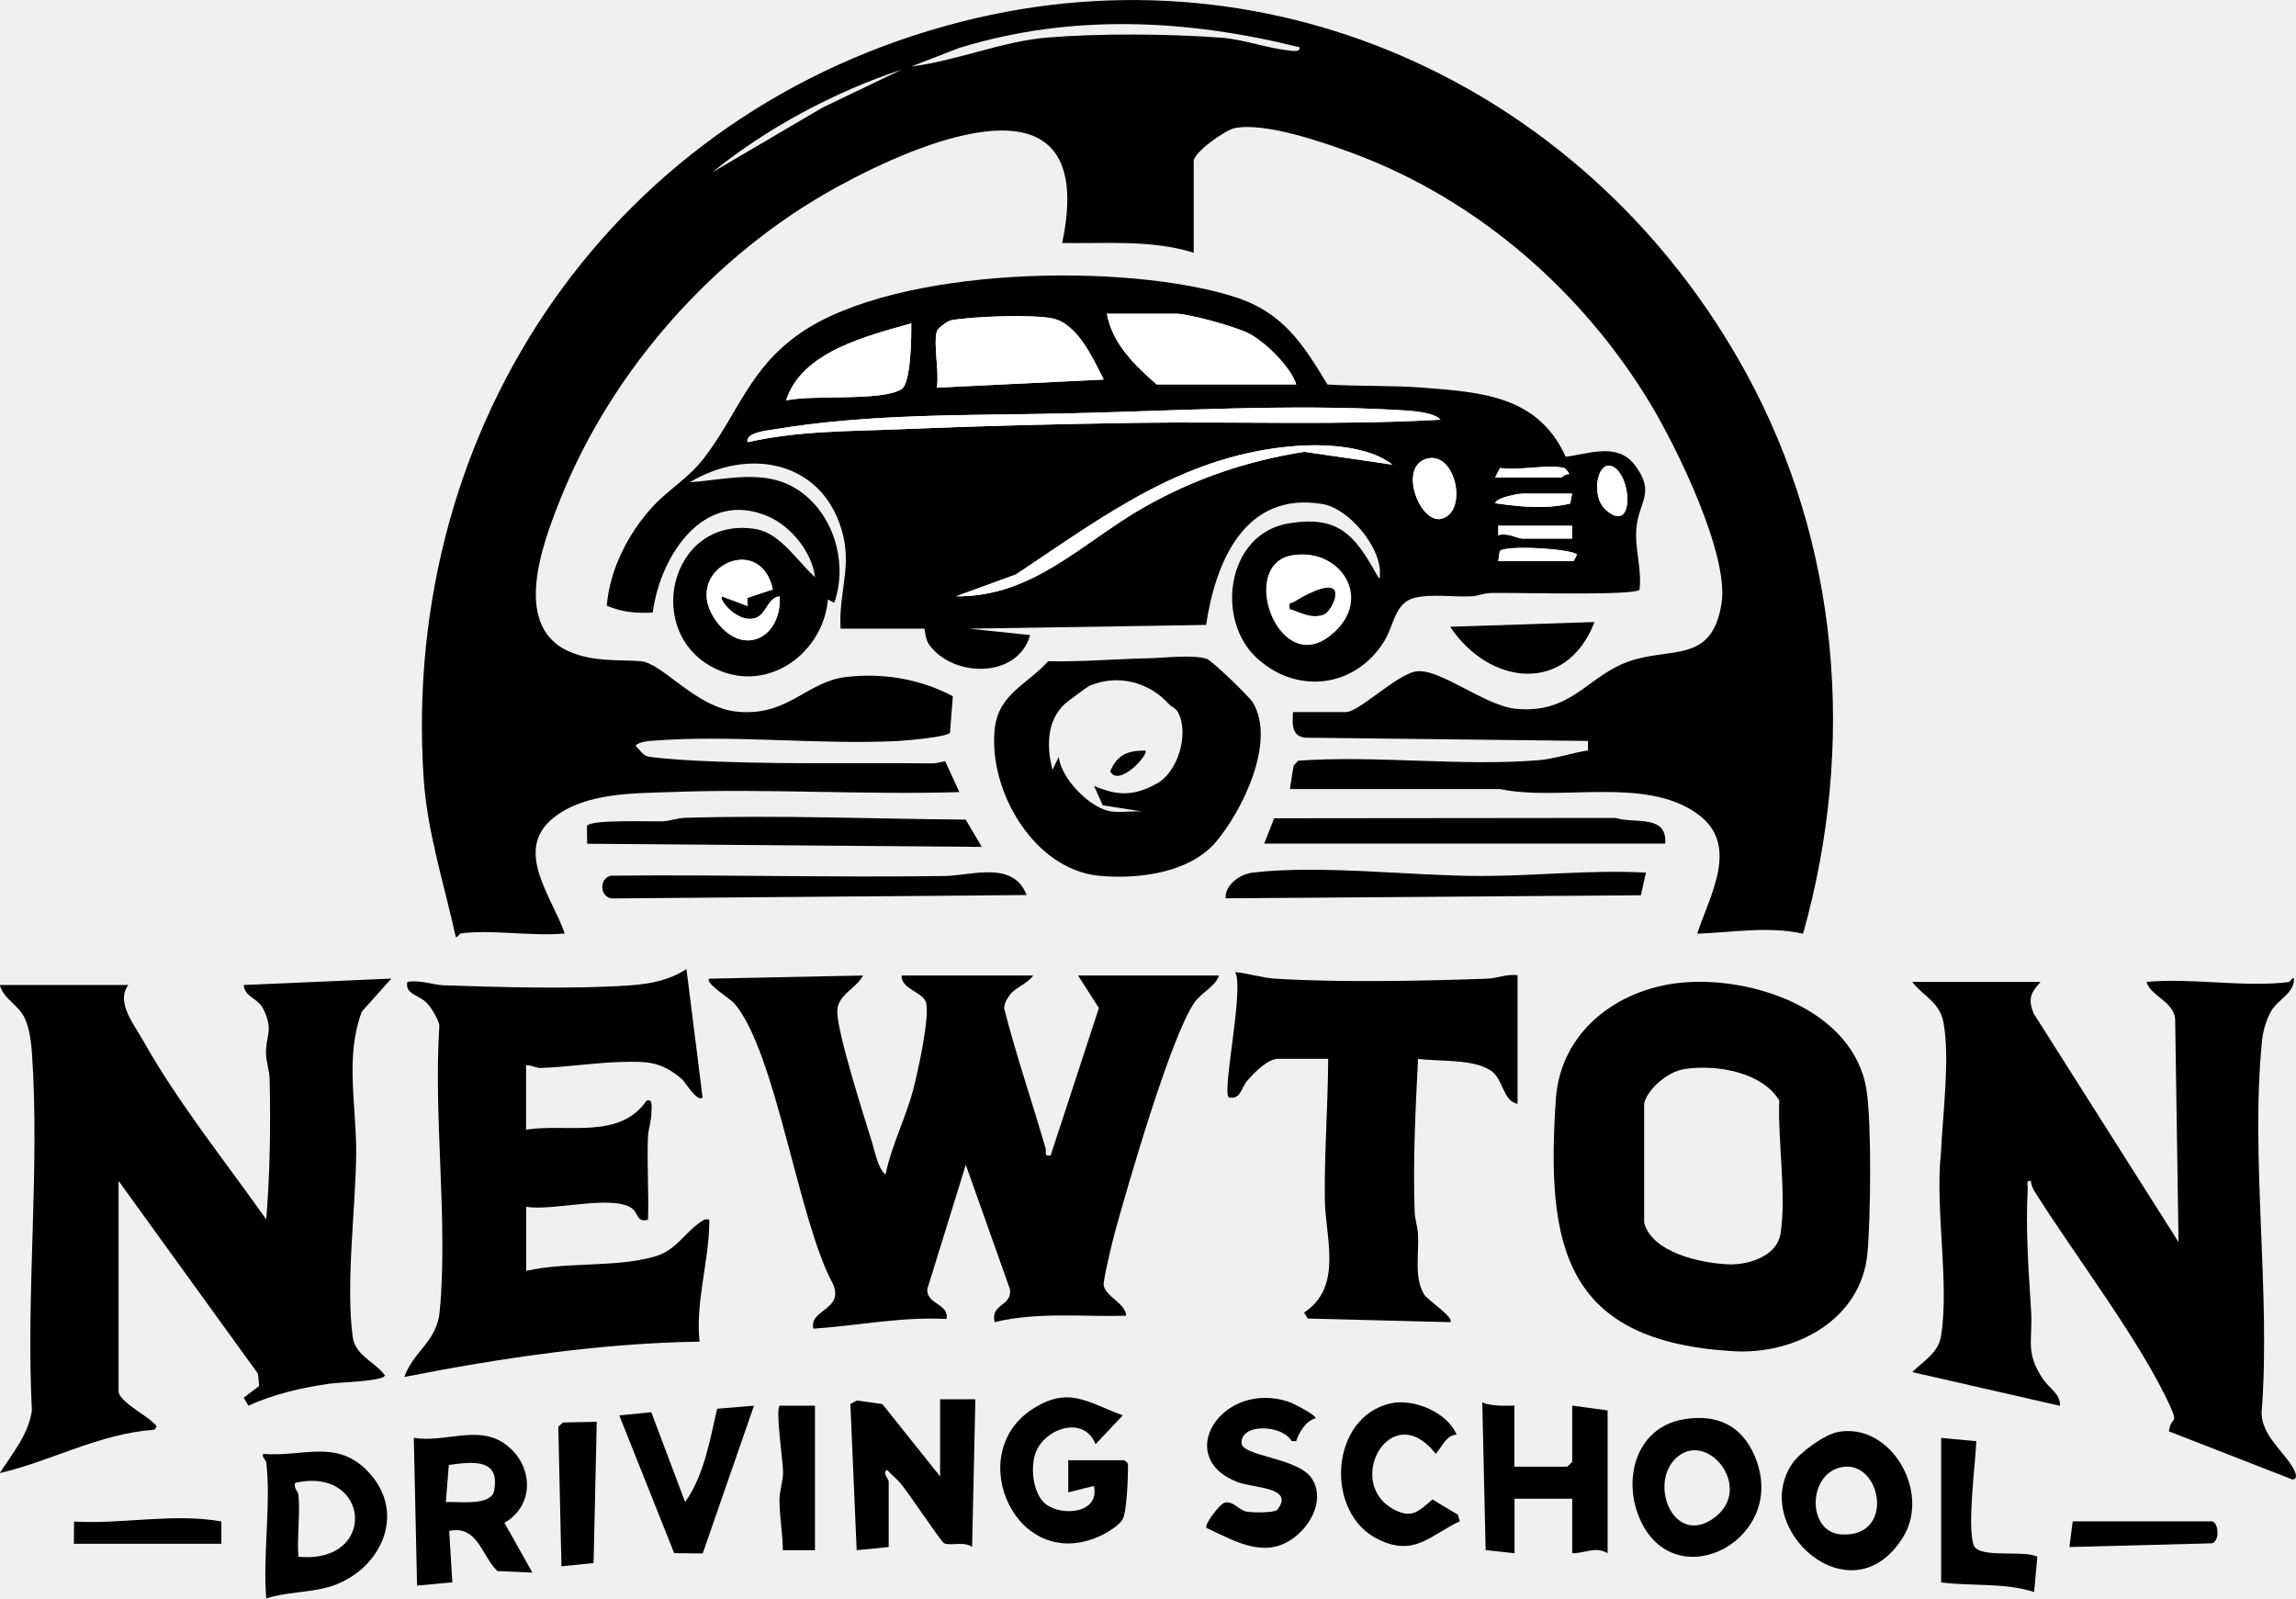
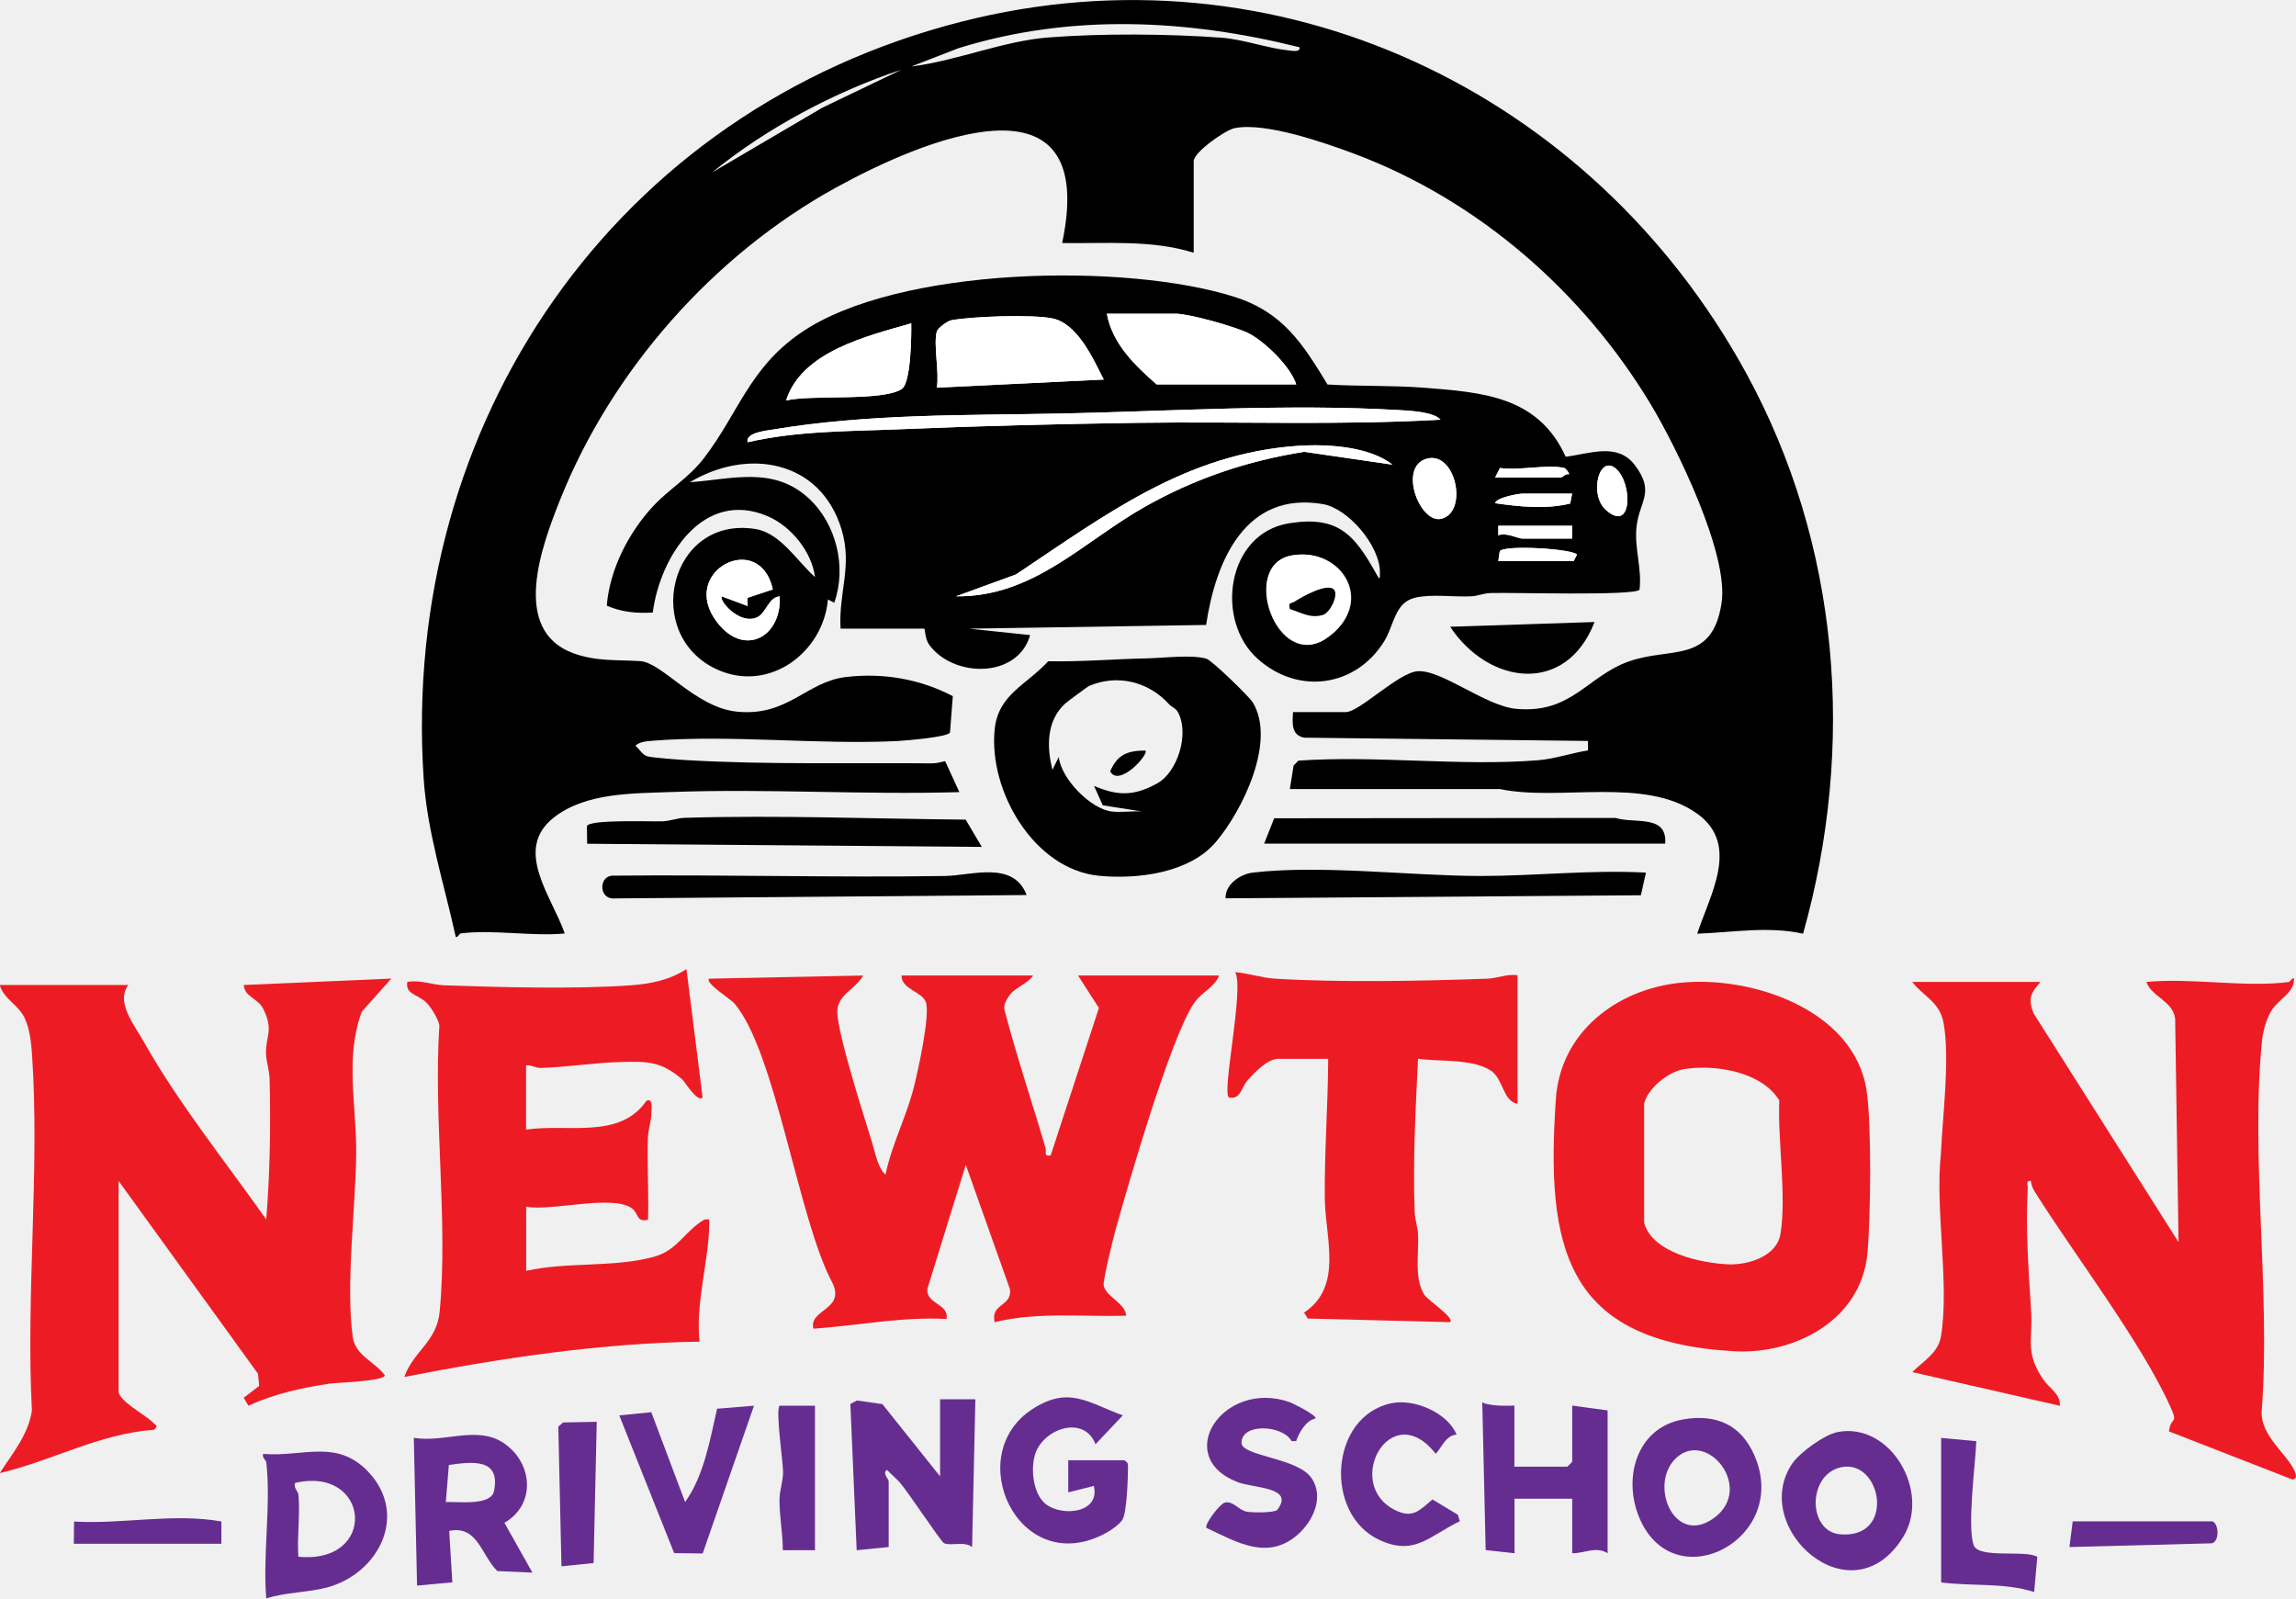
<svg xmlns="http://www.w3.org/2000/svg" id="Layer_1" data-name="Layer 1" viewBox="0 0 203.69 141.8">
  <defs>
    <style>
      .cls-1 {
+         fill: #662d91;
+       }
+ 
+       .cls-2 {
+         fill: #ed1c24;
+       }
+ 
+       .cls-3 {
        fill: #fff;
      }
    </style>
  </defs>
  <path d="M40.85,82.82c-.08.01-.32.43-.42.28-1.02-4.66-2.54-9.3-2.85-14.11C35.53,37.47,54.62,9.75,85.27,1.93c28.03-7.16,55.95,6.18,69.62,31.13,8.34,15.23,9.76,33.09,5.07,49.77-3.08-.69-6.28-.11-9.39,0,1.13-3.47,3.84-7.91-.02-10.66-4.64-3.31-12.2-1.06-17.47-2.17h-18.65s.33-2.08.33-2.08l.42-.44c6.92-.49,14.45.52,21.3-.04,1.39-.11,3-.65,4.4-.87v-.84s-25.17-.29-25.17-.29c-1.18-.22-1.05-1.3-1-2.27h4.7c1.16,0,4.62-3.45,6.3-3.62,2.12-.21,6.05,3.08,8.79,3.33,4.94.46,6.3-2.9,10.02-4.21s7.38.25,8.21-5.18c.66-4.32-3.99-13.81-6.3-17.65-6-9.96-15.29-18.07-26.23-22.18-2.68-1-7.96-2.85-10.68-2.29-.82.17-3.62,2.13-3.62,2.93v8.12c-3.75-1.17-7.77-.8-11.67-.86,3.35-15.87-12.55-9.07-20.12-4.89-10.82,5.97-19.85,16.19-24.43,27.69-1.59,4-4.44,11.55,1.21,13.6,2.04.74,3.95.56,5.91.69s4.88,4.1,8.56,4.48c4.53.47,6.16-2.65,9.68-3.07,3.27-.39,6.6.17,9.49,1.7l-.25,3.21c-.09.41-3.93.73-4.7.77-7.04.34-14.73-.58-21.66-.03-.5.04-1.17.08-1.55.44.33.28.63.82,1.05.94.5.14,2.89.31,3.63.35,7.18.41,14.45.21,21.66.28.39,0,.77-.12,1.14-.2l1.26,2.75c-8.47.25-17.01-.32-25.49-.01-3.49.13-7.69.04-10.52,2.29-3.59,2.86-.1,7.04,1,10.26-2.88.28-6.46-.38-9.25,0ZM115.28,4.19c-9.99-2.49-20.29-3-30.23.08l-4.21,1.63c3.97-.49,8.12-2.25,12.09-2.57,4.67-.38,10.71-.33,15.38.01,2.02.15,4.08.93,5.99,1.13.3.03,1.07.2.99-.28ZM79.98,6.18c-5.88,1.94-12,5.19-16.79,9.11l9.77-5.74,7.02-3.37Z" />
  <path d="M74.57,55.75c-.18-3.25,1.07-5.51.09-8.78-1.88-6.2-8.36-7.25-13.46-4.19,3.74-.27,7.42-1.45,10.54,1.42,2.47,2.27,3.39,6.13,2.27,9.27l-.56-.29c-.41,4.69-5.19,8.29-9.79,6.23-6.75-3.03-4.29-13.7,3.36-12.48,2.22.35,3.73,2.9,5.28,4.26-.27-2.23-2.12-4.5-4.16-5.38-5.74-2.49-9.59,3.57-10.23,8.53-1.46.08-2.74-.03-4.08-.61.26-3.22,1.93-6.47,4.1-8.81,1.49-1.6,3.13-2.47,4.53-4.29,3.06-3.99,4-7.95,8.56-11.09,8.56-5.9,28.82-6.28,38.51-3.2,4.27,1.36,6.02,4.11,8.24,7.77,2.75.17,5.76.07,8.48.28,5.22.41,10.21.73,12.65,6.13,2.11-.26,4.58-1.29,6.12.72,1.87,2.45.39,3.22.16,5.54-.19,1.87.5,3.68.27,5.54-.54.56-11.45.22-13.23.29-.61.02-1.15.27-1.7.29-1.56.08-3.53-.23-5,.13-1.79.43-1.84,2.42-2.71,3.84-2.51,4.08-7.62,4.8-11.22,1.59-3.85-3.42-2.77-11.16,2.78-12.04,4.31-.69,5.77.98,7.69,4.42.36.64.36.62.36-.07,0-2.36-2.81-5.67-5.06-6.05-6.9-1.18-9.52,5.08-10.36,10.72l-21.02.33,5.41.57c-1.11,3.88-6.82,3.8-8.96.85-.38-.53-.36-1.42-.43-1.42h-7.4ZM114.99,34.1c-.49-1.56-2.75-3.76-4.18-4.51-1.13-.59-5.31-1.76-6.5-1.76h-6.12c.48,2.66,2.48,4.57,4.41,6.27h12.38ZM83.11,29.4c-.32,1.17.24,3.64,0,4.99l14.81-.72c-.96-1.87-2.32-4.96-4.54-5.42-1.78-.37-7.11-.18-8.98.16-.38.07-1.21.72-1.29.99ZM80.84,28.69c-3.91,1.12-9.73,2.49-11.1,6.84,2.31-.54,8.45.1,10.24-1,.84-.52.88-4.76.86-5.83ZM127.8,37.23c-.6-.71-2.83-.81-3.83-.86-9.75-.55-19.88.1-29.6.31-8.7.19-17.27,0-25.88,1.44-.55.09-2.37.27-2.16,1.11,4.46-1.02,8.98-.96,13.5-1.15,6.79-.29,14.13-.47,21.07-.57,8.98-.13,17.97.23,26.91-.28ZM123.53,41.22c-2.05-1.63-5.84-1.84-8.36-1.67-9.97.68-17.08,6.11-25.03,11.41l-5.32,1.94c6.87.07,11.23-4.82,16.71-7.92,4.46-2.52,9.09-4.09,14.18-4.9l7.83,1.14ZM126.58,40.69c-2.58.7-.61,5.82,1.3,5.33,2.4-.61,1.26-6.03-1.3-5.33ZM143.37,41.59c-1.51-1.33-2.41,2.28-.92,3.63,2.37,2.14,2.4-2.33.92-3.63ZM138.76,41.51c-1.4-.35-4.12.26-5.69,0l-.43.85h5.84c.1,0,.42-.37.71-.29.07-.1-.32-.54-.43-.57ZM139.47,43.79h-4.41c-.32,0-2.32.34-2.42.85,2.17.31,4.51.55,6.66.03l.17-.88ZM139.47,46.64h-6.55v.85c.69-.29,1.75.29,2.13.29h4.41v-1.14ZM132.92,49.77h6.69l.29-.57c-.37-.51-6.42-.89-6.85-.3l-.13.87ZM114.63,49.27c-4.74.81-1.38,10.41,3.06,7.34s1.44-8.11-3.06-7.34ZM68.56,52.29c-1.15-5.34-8.41-1.63-4.95,2.9,2.42,3.17,5.76,1.28,5.56-2.28-.98.05-1.2,1.48-2,1.85-1.57.72-3.46-1.54-3.12-1.85l2.28.85-.03-.72,2.26-.75Z" />
-   <path d="M203.09,87.09c.08-.01.32-.43.42-.28.05,1.3-1.42,1.82-2.05,2.93-.42.75-.71,1.77-.79,2.63-1.03,10.32.78,22.28-.02,32.78-.17,2.17,2.28,3.87,2.92,5.35.14.33.23.73-.19.75l-10.96-4.27c.16-1.4.89-.51.1-2.24-2.6-5.74-8.5-13.43-12.01-19.03-.18-.28-.31-.61-.34-.95-.47-.08-.26.38-.28.71-.2,3.61.08,7.24.3,10.82.16,2.65-.56,3.64,1.06,6.06.56.83,1.58,1.32,1.49,2.36l-13.09-2.99c.93-.94,2.3-1.69,2.54-3.15.78-4.67-.54-11.35,0-16.24.14-3.34.82-8.38.23-11.6-.34-1.85-1.76-2.32-2.78-3.62h11.39c-.87.96-1.13,1.47-.63,2.77l12.87,20.31-.3-19.79c-.15-1.58-2.13-2-2.55-3.29,3.94-.39,8.85.52,12.67,0Z" />
-   <path d="M11.39,87.38c-1.17,1.51.57,3.6,1.37,5.04,3.03,5.39,7.3,10.71,10.86,15.76.33-4.11.4-8.27.3-12.41-.02-.82-.29-1.51-.32-2.27-.06-1.55.72-2.09-.25-4.01-.48-.96-1.65-1.03-1.72-2.11l13.09-.57-2.62,2.93c-1.52,4.04-.46,8.4-.5,12.61-.05,4.83-.94,11.55-.31,16.24.22,1.66,1.95,2.2,2.85,3.41.01.54-4.25.64-4.94.75-2.46.37-4.89.91-7.16,1.95l-.42-.7,1.37-1.05-.1-1.08-12.37-17.11v18.66c0,.85,2.4,2.12,2.98,2.71.28.29.62.36.15.71-4.84.34-9.08,2.77-13.67,3.84,1.12-1.74,2.54-3.41,2.85-5.55-.54-10.34.71-21.39.01-31.64-.07-1-.21-2.18-.61-3.09-.56-1.28-1.89-1.73-2.25-3.02h11.39Z" />
-   <path d="M108.16,86.52c-.39,1.07-1.54,1.46-2.23,2.47-2.07,3.02-5.86,16.11-7.02,20.32-.19.67-1.06,4.3-1,4.69.14,1.01,1.94,1.6,2,2.72-3.89.11-7.85-.36-11.67.57-.39-1.67,1.55-1.36,1.36-2.92l-3.92-11.04-3.41,11.01c-.12,1.38,1.95,1.29,1.7,2.67-3.97-.22-7.87.59-11.81.86-.42-1.72,2.79-1.65,1.72-4-3.06-5.62-5.03-20.54-8.74-24.87-.3-.35-2.64-1.82-2.23-2.18l13.66-.28c-.67,1.23-2.33,1.71-2.29,3.26.06,2.04,2.34,9.13,3.07,11.49.28.91.53,2.35,1.21,2.91.54-2.63,1.81-5.04,2.48-7.63.37-1.42,1.55-6.71,1.07-7.75-.39-.85-2.15-1.1-2.13-2.28h11.67c-.39.64-1.54,1.07-2,1.64-.29.37-.58.82-.56,1.31,1.07,4.16,2.46,8.21,3.66,12.34.11.38-.19.79.46.67l4.28-13.08-1.85-2.88h12.52Z" />
-   <path d="M149.09,87.18c6.3-.64,15.39,2.38,16.5,9.53.46,2.98.37,11.33.08,14.47-.54,5.9-6.41,9-11.84,8.69-14.97-.85-16.71-9.16-15.8-22.39.41-5.93,5.41-9.73,11.06-10.3ZM149.36,94.85c-1.36.23-3.18,1.7-3.5,3.05v10.57c.72,2.68,5.06,3.58,7.43,3.69,1.77.08,4.35-.69,4.67-2.72.54-3.41-.26-8.27-.11-11.82-1.56-2.56-5.72-3.23-8.49-2.77Z" />
-   <path d="M46.68,112.74c3.57-.82,7.9-.27,11.4-1.27,2.06-.59,2.65-2.25,4.41-3.28.49-.07.44-.02.43.43-.05,3.32-1.23,6.97-.86,10.4-8.77.13-17.59,1.45-26.19,3.13.82-2.31,2.89-3.11,3.14-5.83.75-8.02-.57-17.21-.03-25.35-.1-.58-.72-1.59-1.13-2.01-.7-.72-1.94-.75-1.71-1.85,1.13-.21,2.21.26,3.26.3,5.03.17,11.58.35,16.53,0,1.8-.13,3.45-.46,4.97-1.44l1.43,11.39c-.45.48-1.59-1.42-1.81-1.61-1.87-1.6-3.06-1.6-5.46-1.54-2.23.06-4.84.46-7.11.53-.4.01-.84-.29-1.28-.23v5.7c3.67-.55,8.31.9,10.68-2.56.61-.26.44.67.44,1.01,0,.81-.28,1.49-.31,2.26-.09,2.42.09,4.86.01,7.28-1.03.27-.83-.56-1.42-1-1.73-1.27-7.14.28-9.39-.15v5.7Z" />
-   <path d="M134.63,86.52v11.4c-1.31-.23-1.26-2.21-2.36-2.94-1.61-1.07-4.55-.79-6.47-1.05-.22,4.5-.46,9.03-.3,13.55.03.74.26,1.34.3,1.98.1,1.72-.38,3.94.57,5.41.31.48,2.7,2.04,2.28,2.42l-12.63-.32-.33-.53c3.49-2.3,1.88-6.63,1.84-10.1-.04-4.15.28-8.26.3-12.41h-4.41c-.98,0-2.07,1.17-2.7,1.86s-.65,1.81-1.71,1.56c-.61-.59,1.38-9.66.57-11.11,1.19.1,2.36.51,3.55.58,5.74.35,13.02.21,18.81,0,.9-.03,1.77-.45,2.69-.3Z" />
+   <path class="cls-2" d="M203.09,87.09c.08-.01.32-.43.42-.28.05,1.3-1.42,1.82-2.05,2.93-.42.75-.71,1.77-.79,2.63-1.03,10.32.78,22.28-.02,32.78-.17,2.17,2.28,3.87,2.92,5.35.14.33.23.73-.19.75l-10.96-4.27c.16-1.4.89-.51.1-2.24-2.6-5.74-8.5-13.43-12.01-19.03-.18-.28-.31-.61-.34-.95-.47-.08-.26.38-.28.71-.2,3.61.08,7.24.3,10.82.16,2.65-.56,3.64,1.06,6.06.56.83,1.58,1.32,1.49,2.36l-13.09-2.99c.93-.94,2.3-1.69,2.54-3.15.78-4.67-.54-11.35,0-16.24.14-3.34.82-8.38.23-11.6-.34-1.85-1.76-2.32-2.78-3.62h11.39c-.87.96-1.13,1.47-.63,2.77l12.87,20.31-.3-19.79c-.15-1.58-2.13-2-2.55-3.29,3.94-.39,8.85.52,12.67,0Z" />
+   <path class="cls-2" d="M11.39,87.38c-1.17,1.51.57,3.6,1.37,5.04,3.03,5.39,7.3,10.71,10.86,15.76.33-4.11.4-8.27.3-12.41-.02-.82-.29-1.51-.32-2.27-.06-1.55.72-2.09-.25-4.01-.48-.96-1.65-1.03-1.72-2.11l13.09-.57-2.62,2.93c-1.52,4.04-.46,8.4-.5,12.61-.05,4.83-.94,11.55-.31,16.24.22,1.66,1.95,2.2,2.85,3.41.01.54-4.25.64-4.94.75-2.46.37-4.89.91-7.16,1.95l-.42-.7,1.37-1.05-.1-1.08-12.37-17.11v18.66c0,.85,2.4,2.12,2.98,2.71.28.29.62.36.15.71-4.84.34-9.08,2.77-13.67,3.84,1.12-1.74,2.54-3.41,2.85-5.55-.54-10.34.71-21.39.01-31.64-.07-1-.21-2.18-.61-3.09-.56-1.28-1.89-1.73-2.25-3.02h11.39Z" />
+   <path class="cls-2" d="M108.16,86.52c-.39,1.07-1.54,1.46-2.23,2.47-2.07,3.02-5.86,16.11-7.02,20.32-.19.67-1.06,4.3-1,4.69.14,1.01,1.94,1.6,2,2.72-3.89.11-7.85-.36-11.67.57-.39-1.67,1.55-1.36,1.36-2.92l-3.92-11.04-3.41,11.01c-.12,1.38,1.95,1.29,1.7,2.67-3.97-.22-7.87.59-11.81.86-.42-1.72,2.79-1.65,1.72-4-3.06-5.62-5.03-20.54-8.74-24.87-.3-.35-2.64-1.82-2.23-2.18l13.66-.28c-.67,1.23-2.33,1.71-2.29,3.26.06,2.04,2.34,9.13,3.07,11.49.28.91.53,2.35,1.21,2.91.54-2.63,1.81-5.04,2.48-7.63.37-1.42,1.55-6.71,1.07-7.75-.39-.85-2.15-1.1-2.13-2.28h11.67c-.39.64-1.54,1.07-2,1.64-.29.37-.58.82-.56,1.31,1.07,4.16,2.46,8.21,3.66,12.34.11.38-.19.79.46.67l4.28-13.08-1.85-2.88h12.52Z" />
+   <path class="cls-2" d="M149.09,87.18c6.3-.64,15.39,2.38,16.5,9.53.46,2.98.37,11.33.08,14.47-.54,5.9-6.41,9-11.84,8.69-14.97-.85-16.71-9.16-15.8-22.39.41-5.93,5.41-9.73,11.06-10.3ZM149.36,94.85c-1.36.23-3.18,1.7-3.5,3.05v10.57c.72,2.68,5.06,3.58,7.43,3.69,1.77.08,4.35-.69,4.67-2.72.54-3.41-.26-8.27-.11-11.82-1.56-2.56-5.72-3.23-8.49-2.77Z" />
+   <path class="cls-2" d="M46.68,112.74c3.57-.82,7.9-.27,11.4-1.27,2.06-.59,2.65-2.25,4.41-3.28.49-.07.44-.02.43.43-.05,3.32-1.23,6.97-.86,10.4-8.77.13-17.59,1.45-26.19,3.13.82-2.31,2.89-3.11,3.14-5.83.75-8.02-.57-17.21-.03-25.35-.1-.58-.72-1.59-1.13-2.01-.7-.72-1.94-.75-1.71-1.85,1.13-.21,2.21.26,3.26.3,5.03.17,11.58.35,16.53,0,1.8-.13,3.45-.46,4.97-1.44l1.43,11.39c-.45.48-1.59-1.42-1.81-1.61-1.87-1.6-3.06-1.6-5.46-1.54-2.23.06-4.84.46-7.11.53-.4.01-.84-.29-1.28-.23v5.7c3.67-.55,8.31.9,10.68-2.56.61-.26.44.67.44,1.01,0,.81-.28,1.49-.31,2.26-.09,2.42.09,4.86.01,7.28-1.03.27-.83-.56-1.42-1-1.73-1.27-7.14.28-9.39-.15v5.7Z" />
+   <path class="cls-2" d="M134.63,86.52v11.4c-1.31-.23-1.26-2.21-2.36-2.94-1.61-1.07-4.55-.79-6.47-1.05-.22,4.5-.46,9.03-.3,13.55.03.74.26,1.34.3,1.98.1,1.72-.38,3.94.57,5.41.31.48,2.7,2.04,2.28,2.42l-12.63-.32-.33-.53c3.49-2.3,1.88-6.63,1.84-10.1-.04-4.15.28-8.26.3-12.41h-4.41c-.98,0-2.07,1.17-2.7,1.86s-.65,1.81-1.71,1.56c-.61-.59,1.38-9.66.57-11.11,1.19.1,2.36.51,3.55.58,5.74.35,13.02.21,18.81,0,.9-.03,1.77-.45,2.69-.3Z" />
  <path d="M101.84,58.4c1.43-.03,3.91-.35,5.2.04.48.15,3.79,3.36,4.1,3.87,2.1,3.47-.92,9.6-3.27,12.38s-7,3.33-10.38,3c-5.76-.57-9.79-7.51-9.25-12.96.31-3.15,2.8-3.93,4.75-6.07,2.95.06,5.91-.2,8.85-.26ZM103.72,62.48c-1.81-2.01-4.6-2.71-7.12-1.62-.12.05-2.01,1.46-2.12,1.57-1.65,1.53-1.63,3.82-1.11,5.86l.56-1.14c.21,1.96,2.84,4.62,4.7,4.84.86.1,1.83-.06,2.7,0l-3.5-.55-.77-1.72c2.11.9,3.56.91,5.61-.23,1.8-1,2.84-4.36,1.86-6.26-.23-.44-.57-.49-.81-.75Z" />
-   <path d="M83.4,130.97v-6.84h3.13s-.29,13.11-.29,13.11c-.68-.55-1.99-.06-2.5-.35-.29-.16-3.2-4.57-3.9-5.36-.35-.4-.78-.74-1.14-1.13-.47.23.14.83.14,1v5.84l-2.84.28-.56-12.97.58-.31,2.26.32,5.12,6.41Z" />
-   <path d="M47.25,139.51l-3.13-.14c-1.41-1.38-1.75-4.1-4.27-3.56l.28,4.56-3.13.29-.29-13.11c2.69.46,5.6-1.11,7.95.45,2.62,1.74,2.92,5.46.09,7.09l2.49,4.43ZM39.56,133.25c1.09-.06,4,.37,4.27-.99.58-2.9-1.9-2.6-4.01-2.3l-.27,3.3Z" />
-   <path d="M23.62,129.69c-.01-.12-.39-.39-.28-.71,3.57.29,6.58-1.39,9.39,1.65,3.51,3.8.85,8.95-3.69,10.19-1.69.46-3.71.42-5.42.98-.32-3.84.44-8.36,0-12.11ZM26.47,132.54c.18,1.76-.13,3.77,0,5.56,7.1.68,6.38-8.08-.29-6.55-.16.42.27.8.29,1Z" />
-   <path d="M134.35,124.7v5.41h4.7l.43-.43v-4.99l3.14.43v12.67c-1.06-.65-2.03.02-3.14,0v-4.84h-5.12v4.84l-2.56-.28-.29-12.68c-.02-.63-.06-.39.3-.3.88.2,1.67.19,2.55.16Z" />
-   <path d="M99.76,129.55c.29.21.31.25.31.58,0,.97-.1,3.99-.48,4.66-.28.49-1.25,1.11-1.77,1.36-7.53,3.73-12.47-7.05-6.27-11.12,3.25-2.12,4.92-.62,8.06.53l-2.42,2.56c-1.01-2.58-4.44-1.44-5.29.69-.52,1.32-.28,3.69.85,4.6,1.44,1.16,4.87.84,4.29-1.59l-2.27.57v-2.85s4.98,0,4.98,0Z" />
+   <path class="cls-1" d="M83.4,130.97v-6.84h3.13s-.29,13.11-.29,13.11c-.68-.55-1.99-.06-2.5-.35-.29-.16-3.2-4.57-3.9-5.36-.35-.4-.78-.74-1.14-1.13-.47.23.14.83.14,1v5.84l-2.84.28-.56-12.97.58-.31,2.26.32,5.12,6.41Z" />
+   <path class="cls-1" d="M47.25,139.51l-3.13-.14c-1.41-1.38-1.75-4.1-4.27-3.56l.28,4.56-3.13.29-.29-13.11c2.69.46,5.6-1.11,7.95.45,2.62,1.74,2.92,5.46.09,7.09l2.49,4.43ZM39.56,133.25c1.09-.06,4,.37,4.27-.99.58-2.9-1.9-2.6-4.01-2.3l-.27,3.3Z" />
+   <path class="cls-1" d="M23.62,129.69c-.01-.12-.39-.39-.28-.71,3.57.29,6.58-1.39,9.39,1.65,3.51,3.8.85,8.95-3.69,10.19-1.69.46-3.71.42-5.42.98-.32-3.84.44-8.36,0-12.11ZM26.47,132.54c.18,1.76-.13,3.77,0,5.56,7.1.68,6.38-8.08-.29-6.55-.16.42.27.8.29,1Z" />
+   <path class="cls-1" d="M134.35,124.7v5.41h4.7l.43-.43v-4.99l3.14.43v12.67c-1.06-.65-2.03.02-3.14,0v-4.84h-5.12v4.84l-2.56-.28-.29-12.68c-.02-.63-.06-.39.3-.3.88.2,1.67.19,2.55.16Z" />
+   <path class="cls-1" d="M99.76,129.55c.29.21.31.25.31.58,0,.97-.1,3.99-.48,4.66-.28.49-1.25,1.11-1.77,1.36-7.53,3.73-12.47-7.05-6.27-11.12,3.25-2.12,4.92-.62,8.06.53l-2.42,2.56c-1.01-2.58-4.44-1.44-5.29.69-.52,1.32-.28,3.69.85,4.6,1.44,1.16,4.87.84,4.29-1.59l-2.27.57v-2.85s4.98,0,4.98,0Z" />
  <path d="M87.1,75.13l-35.01-.28-.02-1.55c.11-.64,5.84-.4,6.72-.44.67-.03,1.3-.29,1.97-.31,8.26-.25,16.68.09,24.91.16l1.43,2.42Z" />
-   <path d="M163.02,127.04c4.68-.91,8.28,5.26,5.84,9.27-4.55,7.48-13.71-.75-9.87-6.46.67-1,2.88-2.59,4.04-2.81ZM163.3,130.17c-2.96.67-2.94,5.68-.06,5.94,5.01.44,3.68-6.76.06-5.94Z" />
-   <path d="M149.36,125.91c2.91-.49,5.12.49,6.3,3.24,3.13,7.28-6.84,12.63-10.08,5.82-1.71-3.58-.52-8.33,3.78-9.06ZM148.68,129.36c-2.46,2.34-.13,7.92,3.42,5.27s-.68-7.87-3.42-5.27Z" />
+   <path class="cls-1" d="M163.02,127.04c4.68-.91,8.28,5.26,5.84,9.27-4.55,7.48-13.71-.75-9.87-6.46.67-1,2.88-2.59,4.04-2.81ZM163.3,130.17c-2.96.67-2.94,5.68-.06,5.94,5.01.44,3.68-6.76.06-5.94Z" />
+   <path class="cls-1" d="M149.36,125.91c2.91-.49,5.12.49,6.3,3.24,3.13,7.28-6.84,12.63-10.08,5.82-1.71-3.58-.52-8.33,3.78-9.06ZM148.68,129.36c-2.46,2.34-.13,7.92,3.42,5.27s-.68-7.87-3.42-5.27Z" />
  <path d="M146.02,77.41l-.45,2.01-36.84.27c-.06-1.21,1.28-2.15,2.41-2.28,6.04-.71,14.02.29,20.2.3,4.88,0,9.76-.56,14.67-.3Z" />
-   <path d="M116.7,125.84c-.82.15-1.45,1.23-1.71,2h-.41c-.77-1.42-4.43-1.64-4.44.15,0,1.22,5.04,1.31,6.24,3.17,1.08,1.67.13,3.75-1.23,4.96-2.67,2.36-5.42.69-8.12-.58-.21-.28,1.17-2.12,1.62-2.24.74-.19,1.25.67,1.94.8.52.1,2.3.11,2.7-.13,1.64-2.07-2.04-1.93-3.5-2.49-5.81-2.25-1.31-9.1,4.55-7.12.33.11,2.55,1.22,2.36,1.48Z" />
+   <path class="cls-1" d="M116.7,125.84c-.82.15-1.45,1.23-1.71,2h-.41c-.77-1.42-4.43-1.64-4.44.15,0,1.22,5.04,1.31,6.24,3.17,1.08,1.67.13,3.75-1.23,4.96-2.67,2.36-5.42.69-8.12-.58-.21-.28,1.17-2.12,1.62-2.24.74-.19,1.25.67,1.94.8.52.1,2.3.11,2.7-.13,1.64-2.07-2.04-1.93-3.5-2.49-5.81-2.25-1.31-9.1,4.55-7.12.33.11,2.55,1.22,2.36,1.48Z" />
  <path d="M147.73,74.84h-35.58l.89-2.25,30.28-.03c1.72.54,4.6-.35,4.41,2.28Z" />
  <path d="M91.08,79.4l-36.59.3c-1.41.1-1.41-2.12,0-2.02,9.78-.1,19.57.18,29.34.03,2.38-.04,6.08-1.39,7.25,1.7Z" />
-   <path d="M66.89,124.7l-4.55,13.11-2.53-.03-4.87-12.22,2.84-.28,3,7.97c1.69-2.38,2.19-5.48,2.84-8.28l3.28-.27Z" />
-   <path d="M129.22,127.26c-.98.1-1.27,1.09-1.85,1.71-4-5.12-8.27,2.72-3.57,5.01,1.53.74,2.11.03,3.28-.96l2.25,1.35.18.58c-2.7,1.29-4.01,3.14-7.18,1.64-4.9-2.32-4.37-10.97,1.12-12.11,2.04-.42,4.98.86,5.77,2.78Z" />
-   <path d="M175.33,127.84c-.08,2.03-.82,7.53-.24,9.22.42,1.25,4.58.4,5.65,1.05l-.28,3.12c-2.66-.85-5.5-.5-8.25-.85v-12.82s3.13.29,3.13.29Z" />
+   <path class="cls-1" d="M66.89,124.7l-4.55,13.11-2.53-.03-4.87-12.22,2.84-.28,3,7.97c1.69-2.38,2.19-5.48,2.84-8.28l3.28-.27Z" />
+   <path class="cls-1" d="M129.22,127.26c-.98.1-1.27,1.09-1.85,1.71-4-5.12-8.27,2.72-3.57,5.01,1.53.74,2.11.03,3.28-.96l2.25,1.35.18.58c-2.7,1.29-4.01,3.14-7.18,1.64-4.9-2.32-4.37-10.97,1.12-12.11,2.04-.42,4.98.86,5.77,2.78Z" />
+   <path class="cls-1" d="M175.33,127.84c-.08,2.03-.82,7.53-.24,9.22.42,1.25,4.58.4,5.65,1.05l-.28,3.12c-2.66-.85-5.5-.5-8.25-.85v-12.82s3.13.29,3.13.29Z" />
  <path d="M141.46,55.18c-2.51,6.49-9.37,5.6-12.81.42l12.81-.42Z" />
-   <path d="M72.3,124.7v12.82h-2.85c-.01-1.5-.29-2.91-.3-4.43,0-.9.33-1.67.32-2.55s-.68-5.47-.31-5.84h3.13Z" />
-   <polygon points="52.94 126.13 52.66 138.66 49.81 138.95 49.53 126.56 49.95 126.19 52.94 126.13" />
-   <path d="M19.64,134.97v1.98s-13.09,0-13.09,0l.02-1.97c4.33.25,8.77-.77,13.07-.01Z" />
-   <path d="M196.26,134.96c.59.18.67,1.78-.04,1.95l-12.63.33.29-2.28h12.38Z" />
-   <path class="cls-1" d="M83.11,29.4c.07-.27.91-.92,1.29-.99,1.87-.35,7.19-.54,8.98-.16,2.22.47,3.59,3.55,4.54,5.42l-14.81.72c.24-1.35-.32-3.81,0-4.99Z" />
-   <path class="cls-1" d="M114.99,34.1h-12.38c-1.93-1.7-3.93-3.61-4.41-6.27h6.12c1.19,0,5.37,1.17,6.5,1.76,1.43.75,3.69,2.95,4.18,4.51Z" />
-   <path class="cls-1" d="M127.8,37.23c-8.94.51-17.93.15-26.91.28-6.94.1-14.28.28-21.07.57-4.53.19-9.05.13-13.5,1.15-.21-.83,1.62-1.02,2.16-1.11,8.61-1.45,17.19-1.26,25.88-1.44,9.72-.21,19.86-.86,29.6-.31,1,.06,3.23.16,3.83.86Z" />
-   <path class="cls-1" d="M80.84,28.69c.02,1.07-.01,5.32-.86,5.83-1.79,1.1-7.93.47-10.24,1,1.37-4.34,7.19-5.71,11.1-6.84Z" />
-   <path class="cls-1" d="M114.63,49.27c4.5-.77,7.32,4.4,3.06,7.34s-7.8-6.53-3.06-7.34ZM118.38,52.36c-.55-.77-2.94.62-3.59,1.04-.28.18-.51-.03-.37.63.99.3,1.83.86,2.93.52.65-.2,1.37-1.71,1.02-2.19Z" />
-   <path class="cls-1" d="M123.53,41.22l-7.83-1.14c-5.09.81-9.72,2.37-14.18,4.9-5.47,3.1-9.83,7.99-16.71,7.92l5.32-1.94c7.96-5.3,15.06-10.73,25.03-11.41,2.52-.17,6.31.04,8.36,1.67Z" />
-   <path class="cls-1" d="M68.56,52.29l-2.26.75.03.72-2.28-.85c-.34.31,1.56,2.57,3.12,1.85.8-.36,1.02-1.8,2-1.85.2,3.57-3.13,5.46-5.56,2.28-3.46-4.53,3.79-8.24,4.95-2.9Z" />
-   <path class="cls-1" d="M126.58,40.69c2.56-.69,3.7,4.72,1.3,5.33-1.91.48-3.88-4.63-1.3-5.33Z" />
-   <path class="cls-1" d="M143.37,41.59c1.48,1.3,1.45,5.77-.92,3.63-1.49-1.35-.6-4.96.92-3.63Z" />
-   <path class="cls-1" d="M132.92,49.77l.13-.87c.43-.59,6.48-.21,6.85.3l-.29.57h-6.69Z" />
-   <path class="cls-1" d="M139.47,46.64v1.14h-4.41c-.38,0-1.45-.58-2.14-.29v-.85h6.55Z" />
-   <path class="cls-1" d="M139.47,43.79l-.17.88c-2.15.53-4.49.28-6.66-.03.1-.51,2.1-.85,2.42-.85h4.41Z" />
-   <path class="cls-1" d="M138.76,41.51c.1.03.5.47.43.57-.29-.09-.61.29-.71.29h-5.84l.43-.85c1.57.26,4.29-.35,5.69,0Z" />
-   <path class="cls-1" d="M39.56,133.25l.27-3.3" />
+   <path class="cls-1" d="M72.3,124.7v12.82h-2.85c-.01-1.5-.29-2.91-.3-4.43,0-.9.33-1.67.32-2.55s-.68-5.47-.31-5.84h3.13Z" />
+   <polygon class="cls-1" points="52.94 126.13 52.66 138.66 49.81 138.95 49.53 126.56 49.95 126.19 52.94 126.13" />
+   <path class="cls-1" d="M19.64,134.97v1.98s-13.09,0-13.09,0l.02-1.97c4.33.25,8.77-.77,13.07-.01Z" />
+   <path class="cls-1" d="M196.26,134.96c.59.18.67,1.78-.04,1.95l-12.63.33.29-2.28h12.38Z" />
+   <path class="cls-3" d="M83.11,29.4c.07-.27.91-.92,1.29-.99,1.87-.35,7.19-.54,8.98-.16,2.22.47,3.59,3.55,4.54,5.42l-14.81.72c.24-1.35-.32-3.81,0-4.99Z" />
+   <path class="cls-3" d="M114.99,34.1h-12.38c-1.93-1.7-3.93-3.61-4.41-6.27h6.12c1.19,0,5.37,1.17,6.5,1.76,1.43.75,3.69,2.95,4.18,4.51Z" />
+   <path class="cls-3" d="M127.8,37.23c-8.94.51-17.93.15-26.91.28-6.94.1-14.28.28-21.07.57-4.53.19-9.05.13-13.5,1.15-.21-.83,1.62-1.02,2.16-1.11,8.61-1.45,17.19-1.26,25.88-1.44,9.72-.21,19.86-.86,29.6-.31,1,.06,3.23.16,3.83.86Z" />
+   <path class="cls-3" d="M80.84,28.69c.02,1.07-.01,5.32-.86,5.83-1.79,1.1-7.93.47-10.24,1,1.37-4.34,7.19-5.71,11.1-6.84Z" />
+   <path class="cls-3" d="M114.63,49.27c4.5-.77,7.32,4.4,3.06,7.34s-7.8-6.53-3.06-7.34ZM118.38,52.36c-.55-.77-2.94.62-3.59,1.04-.28.18-.51-.03-.37.63.99.3,1.83.86,2.93.52.65-.2,1.37-1.71,1.02-2.19Z" />
+   <path class="cls-3" d="M123.53,41.22l-7.83-1.14c-5.09.81-9.72,2.37-14.18,4.9-5.47,3.1-9.83,7.99-16.71,7.92l5.32-1.94c7.96-5.3,15.06-10.73,25.03-11.41,2.52-.17,6.31.04,8.36,1.67Z" />
+   <path class="cls-3" d="M68.56,52.29l-2.26.75.03.72-2.28-.85c-.34.31,1.56,2.57,3.12,1.85.8-.36,1.02-1.8,2-1.85.2,3.57-3.13,5.46-5.56,2.28-3.46-4.53,3.79-8.24,4.95-2.9Z" />
+   <path class="cls-3" d="M126.58,40.69c2.56-.69,3.7,4.72,1.3,5.33-1.91.48-3.88-4.63-1.3-5.33Z" />
+   <path class="cls-3" d="M143.37,41.59c1.48,1.3,1.45,5.77-.92,3.63-1.49-1.35-.6-4.96.92-3.63Z" />
+   <path class="cls-3" d="M132.92,49.77l.13-.87c.43-.59,6.48-.21,6.85.3l-.29.57h-6.69Z" />
+   <path class="cls-3" d="M139.47,46.64v1.14h-4.41c-.38,0-1.45-.58-2.14-.29v-.85h6.55Z" />
+   <path class="cls-3" d="M139.47,43.79l-.17.88c-2.15.53-4.49.28-6.66-.03.1-.51,2.1-.85,2.42-.85h4.41Z" />
+   <path class="cls-3" d="M138.76,41.51c.1.03.5.47.43.57-.29-.09-.61.29-.71.29h-5.84l.43-.85c1.57.26,4.29-.35,5.69,0Z" />
+   <path class="cls-3" d="M39.56,133.25l.27-3.3" />
  <path d="M118.38,52.36c.34.48-.37,1.99-1.02,2.19-1.1.34-1.94-.22-2.93-.52-.14-.66.09-.46.37-.63.65-.42,3.05-1.81,3.59-1.04Z" />
  <path d="M101.61,66.58c.36.32-2.34,3.3-3.12,1.85.63-1.47,1.5-1.84,3.12-1.85Z" />
</svg>
